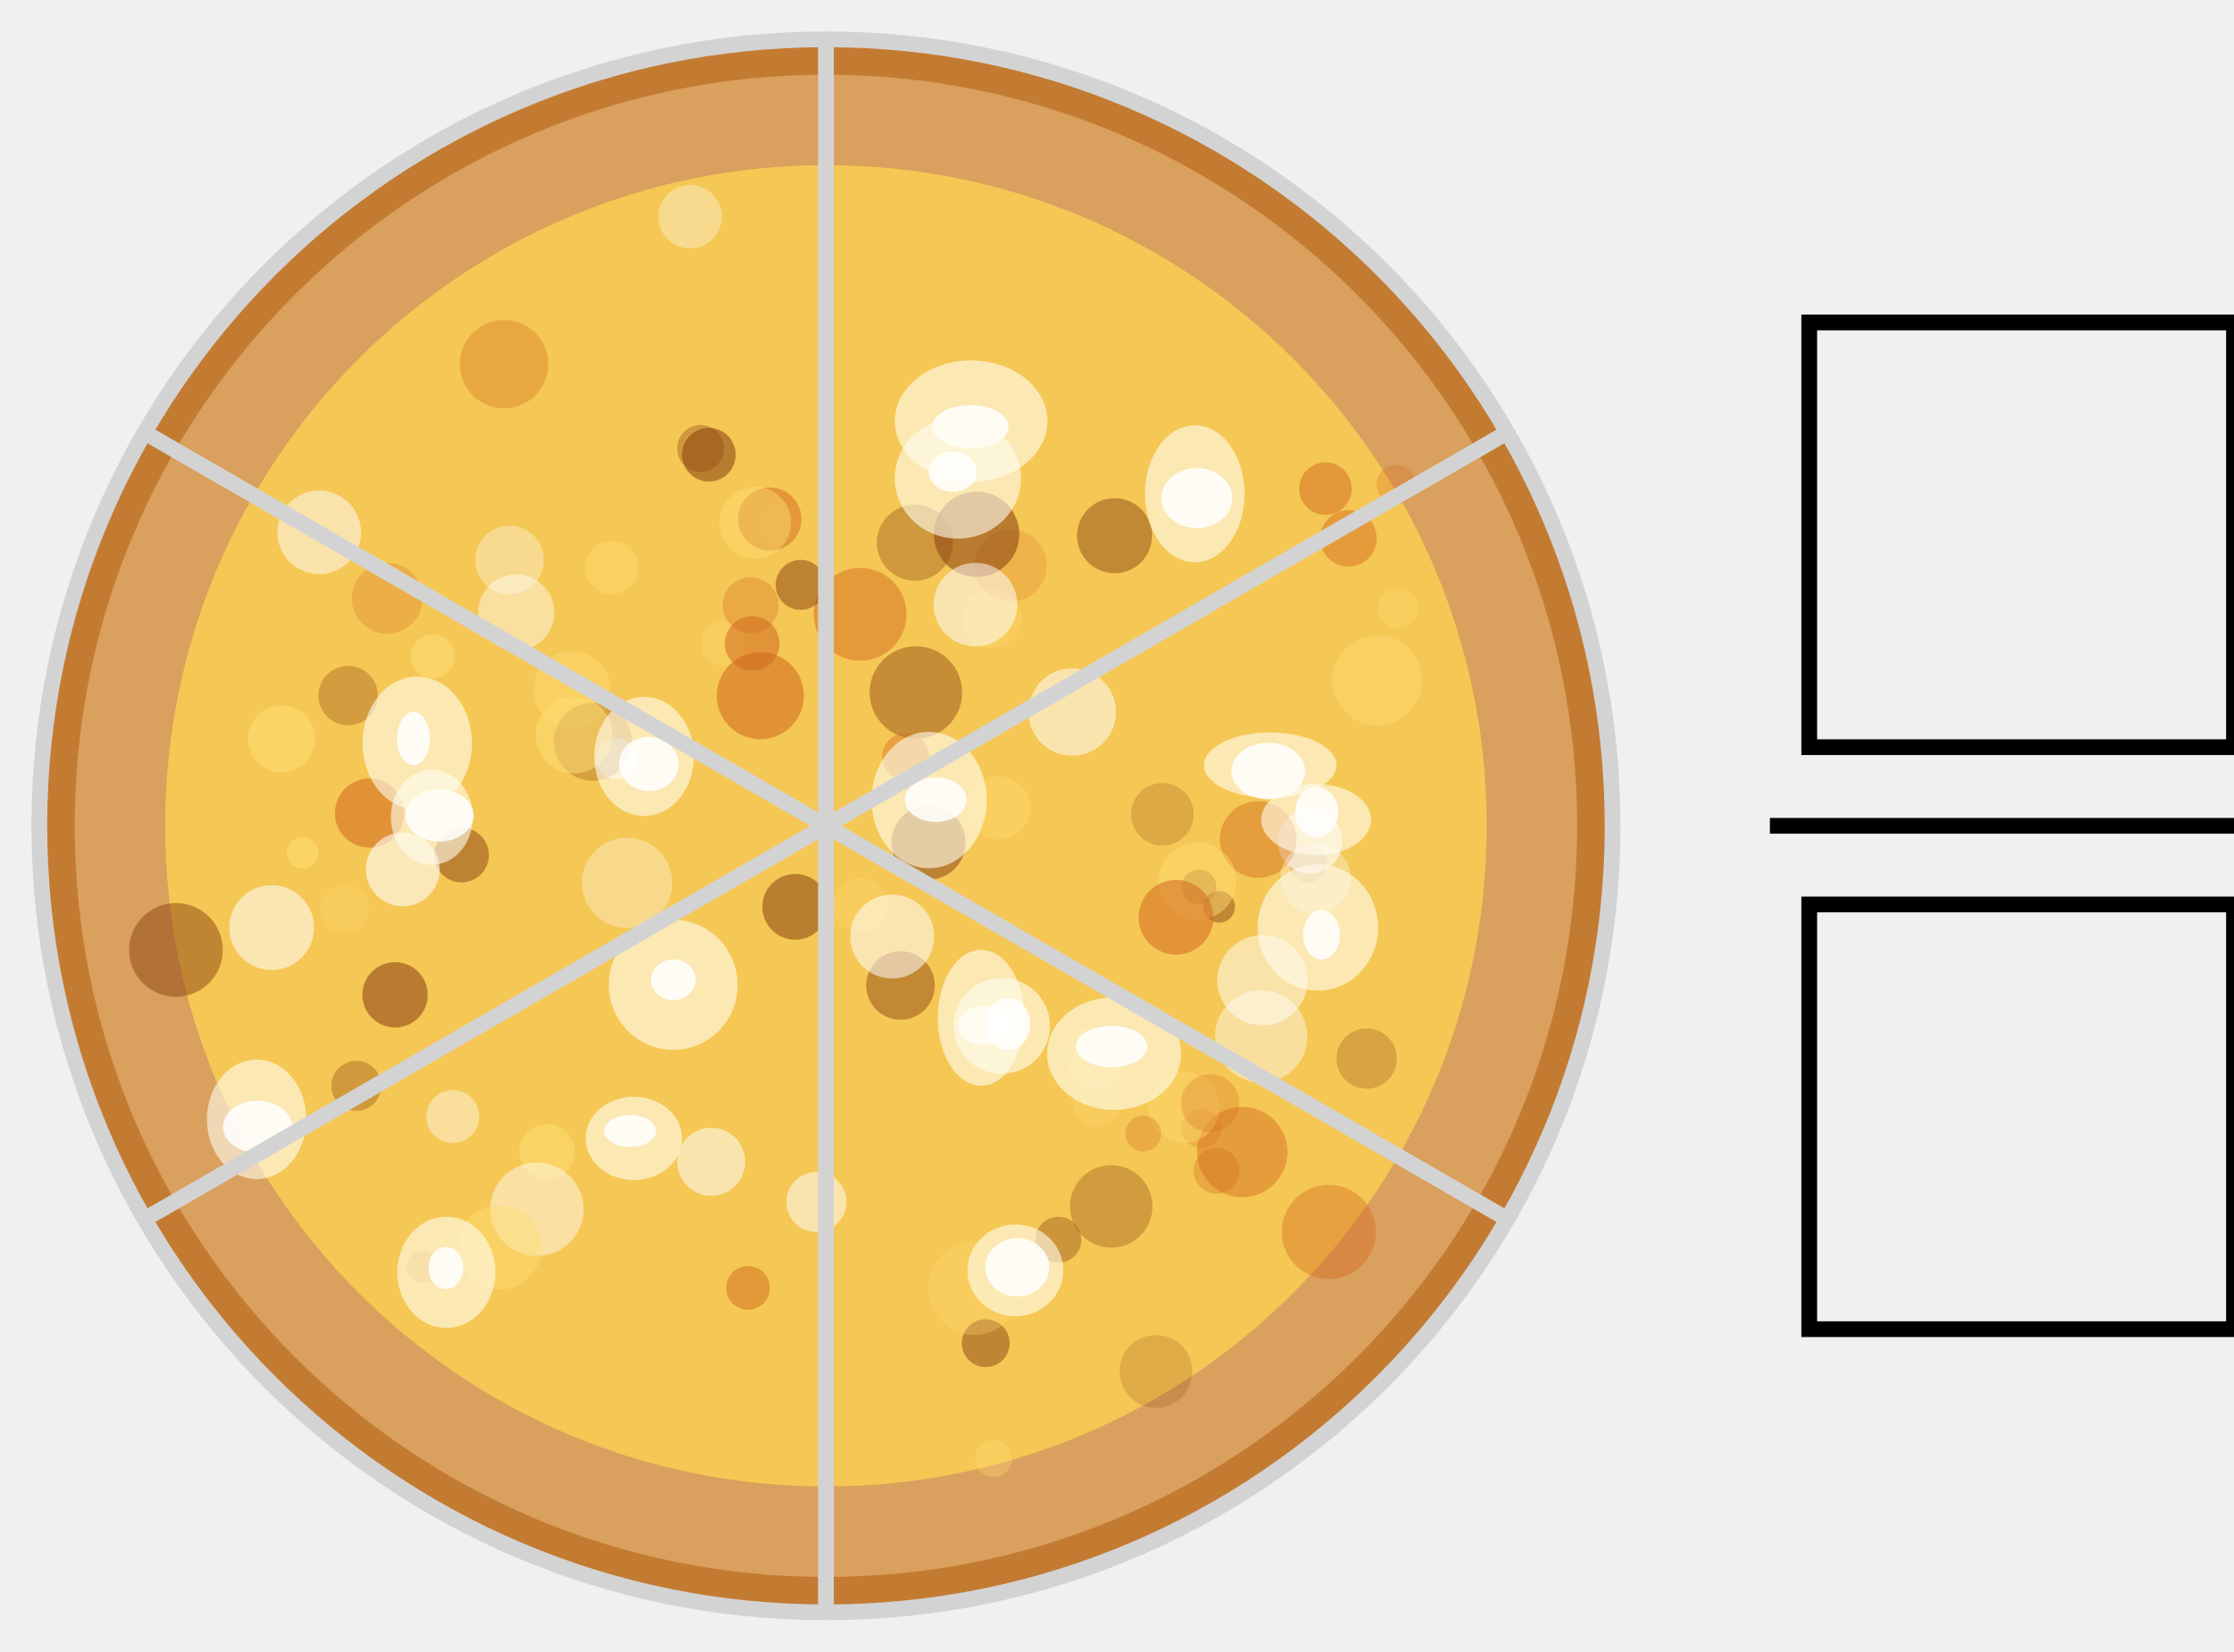
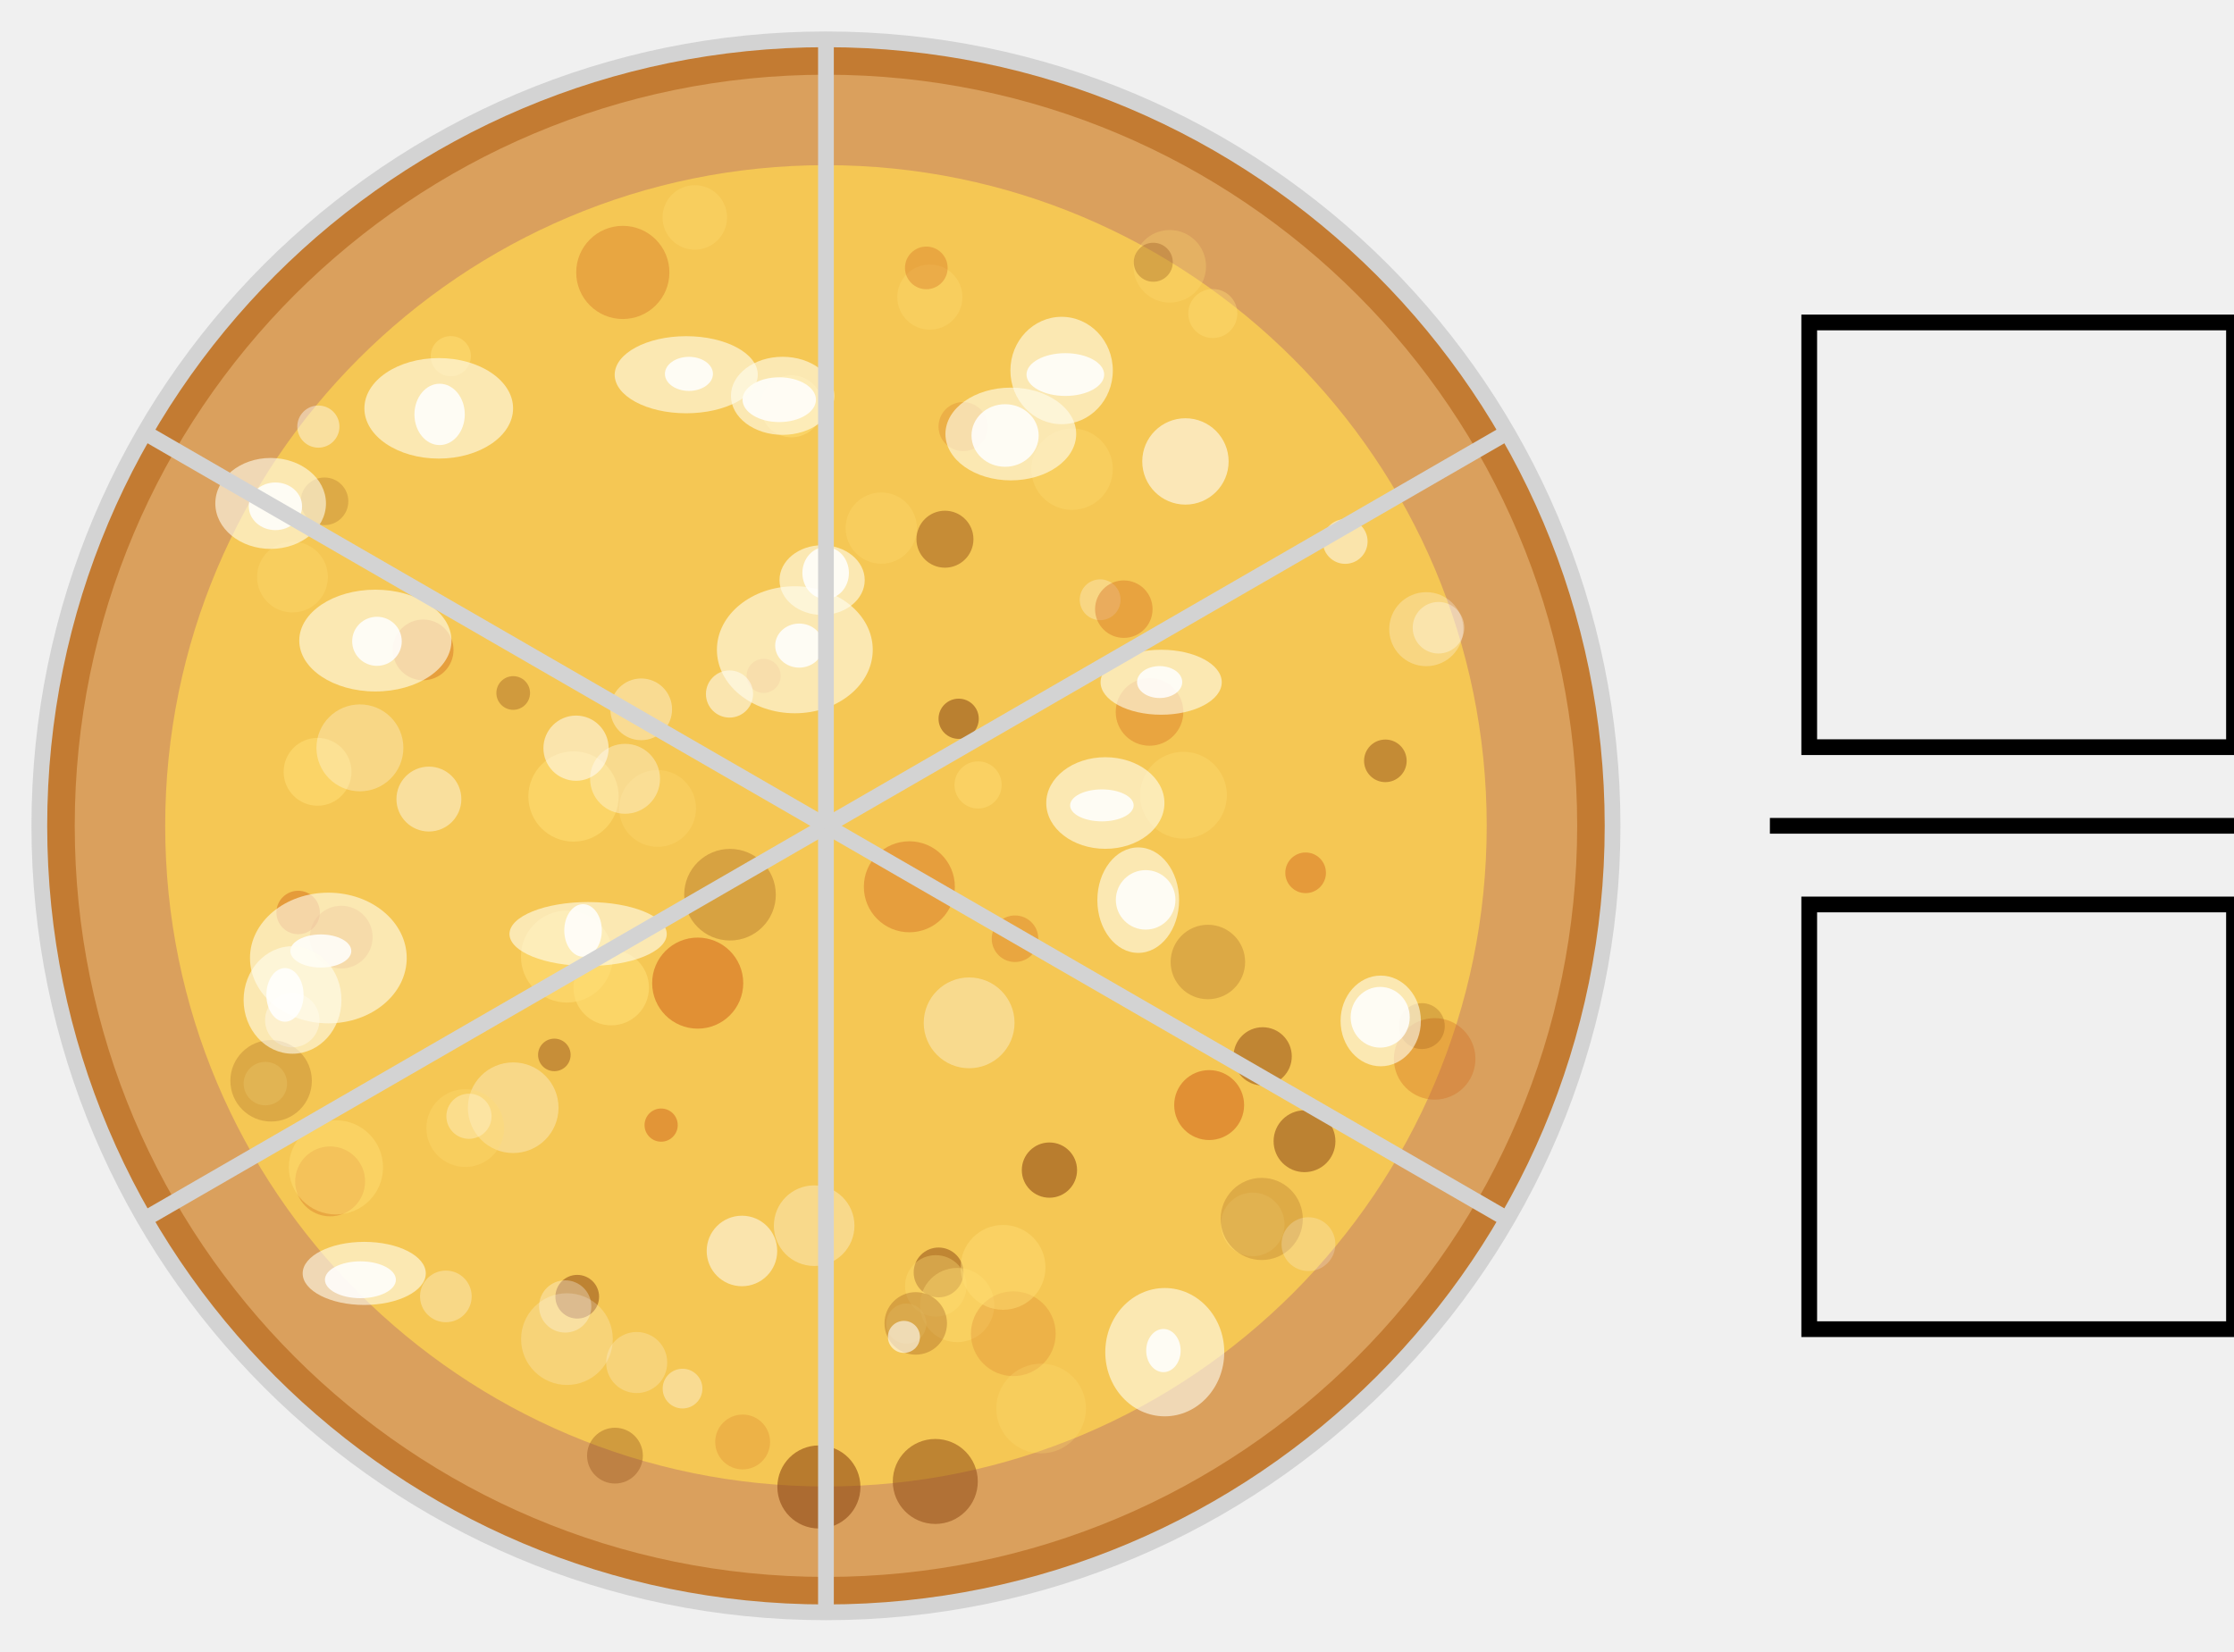
<svg xmlns="http://www.w3.org/2000/svg" xmlns:xlink="http://www.w3.org/1999/xlink" width="284.0" height="210" viewBox="0 0 284.0 210">
  <defs>
-     <clipPath id="clip-4503831632-4503496784">
+     <clipPath id="clip-4462576720-4462241872">
      <circle cx="105.0" cy="105.0" r="100" fill="none" />
    </clipPath>
  </defs>
  <g>
    <circle cx="105.0" cy="105.0" r="100" fill="#F5C754" />
-     <use xlink:href="#clip-4503831632-4503496784" />
-     <g clip-path="url(#clip-4503831632-4503496784)">
+     <use xlink:href="#clip-4462576720-4462241872" />
+     <g clip-path="url(#clip-4462576720-4462241872)">
      <circle cx="105.0" cy="105.0" r="92" stroke="#DAA05D" stroke-width="16" fill="none" />
      <circle cx="105.0" cy="105.0" r="98" stroke="#C37B32" stroke-width="5" fill="none" />
-       <circle cx="152.427" cy="112.776" r="2.213" fill="#8B4513" fill-opacity="0.352" />
-       <circle cx="64.776" cy="71.206" r="4.362" fill="#FFFFFF" fill-opacity="0.339" />
-       <circle cx="22.37" cy="120.78" r="5.956" fill="#8B4513" fill-opacity="0.5" />
-       <circle cx="64.078" cy="46.299" r="5.619" fill="#D2691E" fill-opacity="0.338" />
-       <circle cx="171.428" cy="68.448" r="3.592" fill="#D2691E" fill-opacity="0.462" />
-       <circle cx="116.435" cy="88.045" r="5.878" fill="#8B4513" fill-opacity="0.453" />
-       <circle cx="95.094" cy="163.754" r="2.784" fill="#D2691E" fill-opacity="0.483" />
-       <circle cx="99.138" cy="66.383" r="2.57" fill="#FFDE75" fill-opacity="0.27" />
-       <circle cx="91.923" cy="81.804" r="2.825" fill="#FFDE75" fill-opacity="0.308" />
-       <circle cx="87.734" cy="27.552" r="4.034" fill="#FFFFFF" fill-opacity="0.337" />
-       <circle cx="40.58" cy="67.678" r="5.316" fill="#FFFFFF" fill-opacity="0.502" />
-       <circle cx="46.971" cy="103.373" r="4.397" fill="#D2691E" fill-opacity="0.565" />
-       <circle cx="72.723" cy="87.691" r="4.906" fill="#FFDE75" fill-opacity="0.398" />
-       <circle cx="90.412" cy="147.719" r="4.325" fill="#FFFFFF" fill-opacity="0.517" />
-       <circle cx="160.329" cy="131.783" r="5.871" fill="#FFFFFF" fill-opacity="0.437" />
-       <circle cx="126.313" cy="185.436" r="2.36" fill="#FFDE75" fill-opacity="0.323" />
-       <circle cx="97.853" cy="65.996" r="4.025" fill="#D2691E" fill-opacity="0.511" />
-       <circle cx="166.29" cy="109.837" r="2.427" fill="#8B4513" fill-opacity="0.254" />
-       <circle cx="139.291" cy="134.429" r="3.783" fill="#FFDE75" fill-opacity="0.402" />
-       <circle cx="128.463" cy="71.896" r="4.595" fill="#D2691E" fill-opacity="0.204" />
-       <circle cx="115.106" cy="96.209" r="2.971" fill="#D2691E" fill-opacity="0.395" />
-       <circle cx="90.113" cy="57.814" r="3.412" fill="#8B4513" fill-opacity="0.573" />
-       <circle cx="139.462" cy="140.219" r="3.027" fill="#FFDE75" fill-opacity="0.278" />
-       <circle cx="96.003" cy="66.456" r="4.556" fill="#FFDE75" fill-opacity="0.441" />
-       <circle cx="157.929" cy="146.474" r="5.749" fill="#D2691E" fill-opacity="0.447" />
-       <circle cx="38.476" cy="108.454" r="2.002" fill="#FFDE75" fill-opacity="0.557" />
-       <circle cx="57.561" cy="141.958" r="3.365" fill="#FFFFFF" fill-opacity="0.42" />
-       <circle cx="168.501" cy="62.123" r="3.34" fill="#D2691E" fill-opacity="0.49" />
-       <circle cx="160.495" cy="124.638" r="5.74" fill="#FFFFFF" fill-opacity="0.497" />
-       <circle cx="45.298" cy="138.064" r="3.177" fill="#8B4513" fill-opacity="0.354" />
-       <circle cx="89.07" cy="57.014" r="2.982" fill="#8B4513" fill-opacity="0.357" />
-       <circle cx="103.789" cy="152.823" r="3.821" fill="#FFFFFF" fill-opacity="0.52" />
-       <circle cx="154.991" cy="115.309" r="2.005" fill="#8B4513" fill-opacity="0.492" />
-       <circle cx="78.418" cy="96.486" r="2.601" fill="#FFFFFF" fill-opacity="0.593" />
-       <circle cx="141.691" cy="68.113" r="4.774" fill="#8B4513" fill-opacity="0.479" />
-       <circle cx="69.532" cy="146.449" r="3.528" fill="#FFDE75" fill-opacity="0.515" />
-       <circle cx="152.718" cy="143.457" r="2.51" fill="#D2691E" fill-opacity="0.23" />
-       <circle cx="101.091" cy="115.3" r="4.18" fill="#8B4513" fill-opacity="0.558" />
-       <circle cx="124.147" cy="67.923" r="5.43" fill="#8B4513" fill-opacity="0.577" />
-       <circle cx="118.043" cy="107.128" r="4.71" fill="#8B4513" fill-opacity="0.528" />
-       <circle cx="134.544" cy="157.627" r="2.919" fill="#8B4513" fill-opacity="0.386" />
-       <circle cx="43.805" cy="115.578" r="3.105" fill="#FFDE75" fill-opacity="0.258" />
-       <circle cx="136.316" cy="90.53" r="5.557" fill="#FFFFFF" fill-opacity="0.524" />
-       <circle cx="35.801" cy="93.958" r="4.273" fill="#FFDE75" fill-opacity="0.553" />
-       <circle cx="65.63" cy="77.885" r="4.844" fill="#FFFFFF" fill-opacity="0.439" />
-       <circle cx="75.365" cy="94.31" r="4.971" fill="#8B4513" fill-opacity="0.292" />
-       <circle cx="168.93" cy="156.637" r="5.986" fill="#D2691E" fill-opacity="0.405" />
-       <circle cx="68.256" cy="153.751" r="5.935" fill="#FFFFFF" fill-opacity="0.457" />
-       <circle cx="177.48" cy="61.603" r="2.495" fill="#D2691E" fill-opacity="0.285" />
-       <circle cx="116.31" cy="68.997" r="4.836" fill="#8B4513" fill-opacity="0.361" />
-       <circle cx="147.766" cy="103.538" r="3.976" fill="#8B4513" fill-opacity="0.231" />
-       <circle cx="126.945" cy="102.715" r="4.027" fill="#FFDE75" fill-opacity="0.366" />
-       <circle cx="125.314" cy="170.778" r="3.042" fill="#8B4513" fill-opacity="0.5" />
-       <circle cx="123.834" cy="163.827" r="5.907" fill="#FFDE75" fill-opacity="0.293" />
-       <circle cx="50.221" cy="126.491" r="4.152" fill="#8B4513" fill-opacity="0.577" />
-       <circle cx="166.526" cy="106.959" r="4.112" fill="#FFFFFF" fill-opacity="0.56" />
-       <circle cx="159.946" cy="106.736" r="4.877" fill="#D2691E" fill-opacity="0.43" />
-       <circle cx="141.265" cy="153.393" r="5.245" fill="#8B4513" fill-opacity="0.335" />
-       <circle cx="34.537" cy="117.946" r="5.39" fill="#FFFFFF" fill-opacity="0.552" />
-       <circle cx="58.671" cy="108.716" r="3.477" fill="#8B4513" fill-opacity="0.527" />
-       <circle cx="95.624" cy="81.814" r="3.469" fill="#D2691E" fill-opacity="0.54" />
-       <circle cx="109.407" cy="115.147" r="3.486" fill="#FFDE75" fill-opacity="0.257" />
-       <circle cx="109.34" cy="78.106" r="5.896" fill="#D2691E" fill-opacity="0.472" />
-       <circle cx="114.479" cy="125.295" r="4.359" fill="#8B4513" fill-opacity="0.482" />
-       <circle cx="55.013" cy="83.43" r="2.788" fill="#FFDE75" fill-opacity="0.587" />
-       <circle cx="146.954" cy="174.38" r="4.621" fill="#8B4513" fill-opacity="0.214" />
-       <circle cx="77.768" cy="72.18" r="3.383" fill="#FFDE75" fill-opacity="0.442" />
-       <circle cx="101.787" cy="74.365" r="3.176" fill="#8B4513" fill-opacity="0.52" />
-       <circle cx="113.42" cy="119.075" r="5.34" fill="#FFFFFF" fill-opacity="0.537" />
-       <circle cx="95.425" cy="76.963" r="3.562" fill="#D2691E" fill-opacity="0.312" />
-       <circle cx="79.718" cy="112.249" r="5.737" fill="#FFFFFF" fill-opacity="0.331" />
-       <circle cx="53.736" cy="161.111" r="2.037" fill="#D2691E" fill-opacity="0.214" />
-       <circle cx="150.513" cy="140.78" r="4.537" fill="#FFDE75" fill-opacity="0.391" />
-       <circle cx="177.789" cy="77.332" r="2.563" fill="#FFDE75" fill-opacity="0.317" />
-       <circle cx="51.205" cy="110.541" r="4.688" fill="#FFFFFF" fill-opacity="0.586" />
-       <circle cx="126.08" cy="78.689" r="3.759" fill="#FFDE75" fill-opacity="0.275" />
-       <circle cx="44.256" cy="88.445" r="3.778" fill="#8B4513" fill-opacity="0.328" />
-       <circle cx="154.658" cy="148.855" r="2.918" fill="#D2691E" fill-opacity="0.327" />
-       <circle cx="49.226" cy="76.075" r="4.505" fill="#D2691E" fill-opacity="0.268" />
-       <circle cx="173.74" cy="134.593" r="3.831" fill="#8B4513" fill-opacity="0.271" />
-       <circle cx="72.995" cy="93.457" r="4.885" fill="#FFDE75" fill-opacity="0.526" />
-       <circle cx="175.078" cy="86.513" r="5.742" fill="#FFDE75" fill-opacity="0.385" />
-       <circle cx="167.244" cy="111.691" r="4.482" fill="#FFFFFF" fill-opacity="0.332" />
-       <circle cx="153.846" cy="140.28" r="3.703" fill="#D2691E" fill-opacity="0.28" />
-       <circle cx="145.341" cy="144.136" r="2.276" fill="#D2691E" fill-opacity="0.302" />
-       <circle cx="152.225" cy="112.046" r="4.935" fill="#FFDE75" fill-opacity="0.466" />
-       <circle cx="124.005" cy="76.877" r="5.316" fill="#FFFFFF" fill-opacity="0.522" />
-       <circle cx="149.507" cy="116.626" r="4.752" fill="#D2691E" fill-opacity="0.537" />
-       <circle cx="63.483" cy="158.607" r="5.354" fill="#FFDE75" fill-opacity="0.488" />
-       <circle cx="96.661" cy="88.451" r="5.536" fill="#D2691E" fill-opacity="0.563" />
-       <ellipse cx="54.899" cy="103.902" rx="5.206" ry="6.047" fill="#FFFDF0" fill-opacity="0.6" />
-       <ellipse cx="55.872" cy="103.681" rx="4.338" ry="3.318" fill="#FFFFFF" fill-opacity="0.85" />
-       <ellipse cx="123.45" cy="53.543" rx="9.703" ry="7.721" fill="#FFFDF0" fill-opacity="0.6" />
-       <ellipse cx="123.371" cy="54.259" rx="4.855" ry="2.747" fill="#FFFFFF" fill-opacity="0.85" />
-       <ellipse cx="141.636" cy="133.957" rx="8.523" ry="7.158" fill="#FFFDF0" fill-opacity="0.6" />
-       <ellipse cx="141.316" cy="133.066" rx="4.536" ry="2.625" fill="#FFFFFF" fill-opacity="0.85" />
-       <ellipse cx="118.112" cy="101.722" rx="7.315" ry="8.672" fill="#FFFDF0" fill-opacity="0.6" />
-       <ellipse cx="118.964" cy="101.676" rx="3.92" ry="2.84" fill="#FFFFFF" fill-opacity="0.85" />
-       <ellipse cx="124.724" cy="129.41" rx="5.499" ry="8.64" fill="#FFFDF0" fill-opacity="0.6" />
-       <ellipse cx="125.041" cy="130.377" rx="3.243" ry="2.473" fill="#FFFFFF" fill-opacity="0.85" />
-       <ellipse cx="129.081" cy="161.517" rx="6.087" ry="5.838" fill="#FFFDF0" fill-opacity="0.6" />
-       <ellipse cx="129.329" cy="161.133" rx="4.065" ry="3.712" fill="#FFFFFF" fill-opacity="0.85" />
-       <ellipse cx="161.477" cy="97.294" rx="8.429" ry="4.168" fill="#FFFDF0" fill-opacity="0.6" />
-       <ellipse cx="161.231" cy="98.027" rx="4.682" ry="3.593" fill="#FFFFFF" fill-opacity="0.85" />
-       <ellipse cx="151.89" cy="62.786" rx="6.332" ry="8.714" fill="#FFFDF0" fill-opacity="0.6" />
-       <ellipse cx="152.151" cy="63.336" rx="4.509" ry="3.832" fill="#FFFFFF" fill-opacity="0.85" />
-       <ellipse cx="127.344" cy="130.44" rx="6.134" ry="6.084" fill="#FFFDF0" fill-opacity="0.6" />
-       <ellipse cx="128.151" cy="130.205" rx="2.819" ry="3.317" fill="#FFFFFF" fill-opacity="0.85" />
-       <ellipse cx="167.536" cy="117.926" rx="7.66" ry="8.028" fill="#FFFDF0" fill-opacity="0.6" />
-       <ellipse cx="167.994" cy="118.863" rx="2.347" ry="3.143" fill="#FFFFFF" fill-opacity="0.85" />
-       <ellipse cx="80.583" cy="144.744" rx="6.126" ry="5.299" fill="#FFFDF0" fill-opacity="0.6" />
-       <ellipse cx="80.1" cy="143.811" rx="3.299" ry="2.035" fill="#FFFFFF" fill-opacity="0.85" />
-       <ellipse cx="32.627" cy="142.319" rx="6.323" ry="7.599" fill="#FFFDF0" fill-opacity="0.6" />
-       <ellipse cx="32.748" cy="143.265" rx="4.4" ry="3.31" fill="#FFFFFF" fill-opacity="0.85" />
-       <ellipse cx="81.881" cy="96.177" rx="6.342" ry="7.578" fill="#FFFDF0" fill-opacity="0.6" />
-       <ellipse cx="82.486" cy="97.131" rx="3.783" ry="3.453" fill="#FFFFFF" fill-opacity="0.85" />
-       <ellipse cx="56.739" cy="161.768" rx="6.236" ry="7.071" fill="#FFFDF0" fill-opacity="0.6" />
-       <ellipse cx="56.689" cy="161.225" rx="2.211" ry="2.681" fill="#FFFFFF" fill-opacity="0.85" />
-       <ellipse cx="85.583" cy="125.221" rx="8.188" ry="8.271" fill="#FFFDF0" fill-opacity="0.6" />
-       <ellipse cx="85.597" cy="124.57" rx="2.833" ry="2.59" fill="#FFFFFF" fill-opacity="0.85" />
-       <ellipse cx="167.32" cy="104.218" rx="6.982" ry="4.529" fill="#FFFDF0" fill-opacity="0.6" />
-       <ellipse cx="167.386" cy="103.252" rx="2.736" ry="3.19" fill="#FFFFFF" fill-opacity="0.85" />
-       <ellipse cx="53.044" cy="94.486" rx="6.955" ry="8.46" fill="#FFFDF0" fill-opacity="0.6" />
-       <ellipse cx="52.565" cy="93.904" rx="2.096" ry="3.397" fill="#FFFFFF" fill-opacity="0.85" />
-       <ellipse cx="121.775" cy="60.808" rx="8.032" ry="7.674" fill="#FFFDF0" fill-opacity="0.6" />
-       <ellipse cx="121.116" cy="59.995" rx="3.05" ry="2.542" fill="#FFFFFF" fill-opacity="0.85" />
+       <circle cx="97.08" cy="85.938" r="2.164" fill="#D2691E" fill-opacity="0.252" />
+       <circle cx="115.603" cy="112.752" r="5.785" fill="#D2691E" fill-opacity="0.432" />
+       <circle cx="139.857" cy="76.257" r="2.595" fill="#FFFFFF" fill-opacity="0.277" />
+       <circle cx="119.318" cy="161.786" r="3.167" fill="#8B4513" fill-opacity="0.499" />
+       <circle cx="53.795" cy="82.633" r="3.859" fill="#D2691E" fill-opacity="0.42" />
+       <circle cx="65.242" cy="88.111" r="2.141" fill="#8B4513" fill-opacity="0.347" />
+       <circle cx="37.155" cy="129.708" r="3.459" fill="#FFFFFF" fill-opacity="0.395" />
+       <circle cx="118.901" cy="188.362" r="5.403" fill="#8B4513" fill-opacity="0.513" />
+       <circle cx="118.965" cy="163.498" r="3.907" fill="#FFDE75" fill-opacity="0.343" />
+       <circle cx="165.979" cy="110.975" r="2.584" fill="#D2691E" fill-opacity="0.472" />
+       <circle cx="121.678" cy="165.932" r="4.717" fill="#FFDE75" fill-opacity="0.388" />
+       <circle cx="80.938" cy="173.242" r="3.883" fill="#FFFFFF" fill-opacity="0.217" />
+       <circle cx="79.175" cy="34.639" r="5.923" fill="#D2691E" fill-opacity="0.349" />
+       <circle cx="182.869" cy="79.815" r="3.277" fill="#FFFFFF" fill-opacity="0.334" />
+       <circle cx="159.258" cy="155.679" r="4.043" fill="#FFDE75" fill-opacity="0.388" />
+       <circle cx="129.036" cy="119.357" r="2.959" fill="#D2691E" fill-opacity="0.352" />
+       <circle cx="128.816" cy="169.577" r="5.388" fill="#D2691E" fill-opacity="0.215" />
+       <circle cx="94.321" cy="159.056" r="4.483" fill="#FFFFFF" fill-opacity="0.519" />
+       <circle cx="78.178" cy="185.08" r="3.547" fill="#8B4513" fill-opacity="0.336" />
+       <circle cx="72.907" cy="101.27" r="5.741" fill="#FFDE75" fill-opacity="0.561" />
+       <circle cx="86.768" cy="176.557" r="2.525" fill="#FFFFFF" fill-opacity="0.367" />
+       <circle cx="115.223" cy="168.289" r="2.544" fill="#FFDE75" fill-opacity="0.472" />
+       <circle cx="43.382" cy="119.153" r="3.988" fill="#D2691E" fill-opacity="0.326" />
+       <circle cx="160.399" cy="154.985" r="5.224" fill="#8B4513" fill-opacity="0.214" />
+       <circle cx="41.969" cy="150.209" r="4.445" fill="#D2691E" fill-opacity="0.335" />
+       <circle cx="100.619" cy="51.66" r="3.944" fill="#FFDE75" fill-opacity="0.533" />
+       <circle cx="150.7" cy="58.67" r="5.49" fill="#FFFFFF" fill-opacity="0.576" />
+       <circle cx="181.313" cy="79.997" r="4.705" fill="#FFFFFF" fill-opacity="0.272" />
+       <circle cx="59.617" cy="141.93" r="2.872" fill="#FFFFFF" fill-opacity="0.391" />
+       <circle cx="40.369" cy="98.133" r="4.313" fill="#FFDE75" fill-opacity="0.586" />
+       <circle cx="132.354" cy="179.088" r="5.701" fill="#FFDE75" fill-opacity="0.246" />
+       <circle cx="116.414" cy="168.266" r="3.973" fill="#8B4513" fill-opacity="0.287" />
+       <circle cx="88.327" cy="27.645" r="4.098" fill="#FFDE75" fill-opacity="0.308" />
+       <circle cx="33.734" cy="137.776" r="2.763" fill="#FFDE75" fill-opacity="0.57" />
+       <circle cx="42.707" cy="148.428" r="5.987" fill="#FFDE75" fill-opacity="0.485" />
+       <circle cx="72.071" cy="121.624" r="5.847" fill="#FFDE75" fill-opacity="0.577" />
+       <circle cx="88.696" cy="125" r="5.789" fill="#D2691E" fill-opacity="0.584" />
+       <circle cx="182.382" cy="134.633" r="5.183" fill="#D2691E" fill-opacity="0.345" />
+       <circle cx="154.181" cy="39.864" r="3.118" fill="#FFDE75" fill-opacity="0.392" />
+       <circle cx="41.254" cy="63.741" r="3.027" fill="#8B4513" fill-opacity="0.222" />
+       <circle cx="73.383" cy="164.874" r="2.777" fill="#8B4513" fill-opacity="0.516" />
+       <circle cx="136.289" cy="59.651" r="5.179" fill="#FFDE75" fill-opacity="0.301" />
+       <circle cx="65.24" cy="140.843" r="5.762" fill="#FFFFFF" fill-opacity="0.305" />
+       <circle cx="104.104" cy="189.062" r="5.281" fill="#8B4513" fill-opacity="0.575" />
+       <circle cx="73.228" cy="95.128" r="4.145" fill="#FFFFFF" fill-opacity="0.513" />
+       <circle cx="176.116" cy="96.738" r="2.707" fill="#8B4513" fill-opacity="0.462" />
+       <circle cx="94.41" cy="183.343" r="3.486" fill="#D2691E" fill-opacity="0.229" />
+       <circle cx="153.554" cy="122.314" r="4.734" fill="#8B4513" fill-opacity="0.232" />
+       <circle cx="166.339" cy="158.19" r="3.421" fill="#FFFFFF" fill-opacity="0.215" />
+       <circle cx="57.309" cy="45.288" r="2.559" fill="#FFDE75" fill-opacity="0.529" />
+       <circle cx="84.048" cy="143.053" r="2.11" fill="#D2691E" fill-opacity="0.533" />
+       <circle cx="171.011" cy="68.845" r="2.846" fill="#FFFFFF" fill-opacity="0.51" />
+       <circle cx="121.87" cy="91.389" r="2.557" fill="#8B4513" fill-opacity="0.543" />
+       <circle cx="122.429" cy="54.24" r="3.12" fill="#D2691E" fill-opacity="0.24" />
+       <circle cx="92.74" cy="88.241" r="2.998" fill="#FFFFFF" fill-opacity="0.531" />
+       <circle cx="81.513" cy="90.189" r="3.923" fill="#FFFFFF" fill-opacity="0.364" />
+       <circle cx="77.705" cy="125.574" r="4.797" fill="#FFDE75" fill-opacity="0.579" />
+       <circle cx="160.515" cy="134.313" r="3.704" fill="#8B4513" fill-opacity="0.503" />
+       <circle cx="120.128" cy="68.558" r="3.622" fill="#8B4513" fill-opacity="0.452" />
+       <circle cx="118.207" cy="37.775" r="4.142" fill="#FFDE75" fill-opacity="0.304" />
+       <circle cx="92.803" cy="113.758" r="5.823" fill="#8B4513" fill-opacity="0.285" />
+       <circle cx="150.449" cy="101.108" r="5.52" fill="#FFDE75" fill-opacity="0.335" />
+       <circle cx="123.202" cy="130.051" r="5.772" fill="#FFFFFF" fill-opacity="0.343" />
+       <circle cx="124.339" cy="99.802" r="2.998" fill="#FFDE75" fill-opacity="0.454" />
+       <circle cx="103.5" cy="155.842" r="5.123" fill="#FFFFFF" fill-opacity="0.321" />
+       <circle cx="70.472" cy="134.128" r="2.069" fill="#8B4513" fill-opacity="0.432" />
+       <circle cx="148.705" cy="33.861" r="4.612" fill="#FFDE75" fill-opacity="0.277" />
+       <circle cx="117.758" cy="34.061" r="2.712" fill="#D2691E" fill-opacity="0.342" />
+       <circle cx="45.754" cy="95.088" r="5.525" fill="#FFFFFF" fill-opacity="0.296" />
+       <circle cx="146.614" cy="33.344" r="2.479" fill="#8B4513" fill-opacity="0.293" />
+       <circle cx="34.465" cy="137.42" r="5.179" fill="#8B4513" fill-opacity="0.228" />
+       <circle cx="40.473" cy="54.24" r="2.679" fill="#FFFFFF" fill-opacity="0.432" />
+       <circle cx="59.147" cy="143.43" r="4.947" fill="#FFDE75" fill-opacity="0.313" />
+       <circle cx="114.914" cy="169.981" r="2.037" fill="#FFFFFF" fill-opacity="0.58" />
+       <circle cx="133.411" cy="148.774" r="3.512" fill="#8B4513" fill-opacity="0.568" />
+       <circle cx="72.074" cy="170.263" r="5.83" fill="#FFFFFF" fill-opacity="0.209" />
+       <circle cx="83.598" cy="102.791" r="4.884" fill="#FFDE75" fill-opacity="0.29" />
+       <circle cx="112.031" cy="67.147" r="4.527" fill="#FFDE75" fill-opacity="0.295" />
+       <circle cx="180.75" cy="130.465" r="2.917" fill="#8B4513" fill-opacity="0.249" />
+       <circle cx="79.461" cy="99.021" r="4.445" fill="#FFFFFF" fill-opacity="0.34" />
+       <circle cx="165.837" cy="145.105" r="3.93" fill="#8B4513" fill-opacity="0.529" />
+       <circle cx="142.867" cy="77.452" r="3.654" fill="#D2691E" fill-opacity="0.378" />
+       <circle cx="71.853" cy="166.11" r="3.322" fill="#FFFFFF" fill-opacity="0.308" />
+       <circle cx="153.715" cy="140.507" r="4.444" fill="#D2691E" fill-opacity="0.589" />
+       <circle cx="56.68" cy="164.833" r="3.283" fill="#FFFFFF" fill-opacity="0.297" />
+       <circle cx="37.902" cy="116.018" r="2.76" fill="#D2691E" fill-opacity="0.462" />
+       <circle cx="54.524" cy="101.599" r="4.125" fill="#FFFFFF" fill-opacity="0.429" />
+       <circle cx="127.512" cy="161.142" r="5.393" fill="#FFDE75" fill-opacity="0.457" />
+       <circle cx="37.181" cy="73.37" r="4.499" fill="#FFDE75" fill-opacity="0.321" />
+       <circle cx="146.135" cy="90.519" r="4.298" fill="#D2691E" fill-opacity="0.37" />
+       <ellipse cx="101.044" cy="82.615" rx="9.906" ry="8.074" fill="#FFFDF0" fill-opacity="0.6" />
+       <ellipse cx="101.603" cy="82.085" rx="3.057" ry="2.802" fill="#FFFFFF" fill-opacity="0.85" />
+       <ellipse cx="55.775" cy="51.918" rx="9.451" ry="6.389" fill="#FFFDF0" fill-opacity="0.6" />
+       <ellipse cx="55.886" cy="52.69" rx="3.201" ry="3.9" fill="#FFFFFF" fill-opacity="0.85" />
+       <ellipse cx="147.615" cy="86.744" rx="7.703" ry="4.131" fill="#FFFDF0" fill-opacity="0.6" />
+       <ellipse cx="147.421" cy="86.721" rx="2.874" ry="2.03" fill="#FFFFFF" fill-opacity="0.85" />
+       <ellipse cx="99.489" cy="50.327" rx="6.569" ry="4.963" fill="#FFFDF0" fill-opacity="0.6" />
+       <ellipse cx="99.062" cy="50.819" rx="4.666" ry="2.846" fill="#FFFFFF" fill-opacity="0.85" />
+       <ellipse cx="144.698" cy="114.452" rx="5.196" ry="6.705" fill="#FFFDF0" fill-opacity="0.6" />
+       <ellipse cx="145.641" cy="114.415" rx="3.788" ry="3.783" fill="#FFFFFF" fill-opacity="0.85" />
+       <ellipse cx="47.718" cy="81.447" rx="9.674" ry="6.472" fill="#FFFDF0" fill-opacity="0.6" />
+       <ellipse cx="47.922" cy="81.54" rx="3.152" ry="3.121" fill="#FFFFFF" fill-opacity="0.85" />
+       <ellipse cx="87.237" cy="47.645" rx="9.095" ry="4.901" fill="#FFFDF0" fill-opacity="0.6" />
+       <ellipse cx="87.582" cy="47.537" rx="3.054" ry="2.167" fill="#FFFFFF" fill-opacity="0.85" />
+       <ellipse cx="46.303" cy="161.909" rx="7.826" ry="4.011" fill="#FFFDF0" fill-opacity="0.6" />
+       <ellipse cx="45.818" cy="162.718" rx="4.511" ry="2.343" fill="#FFFFFF" fill-opacity="0.85" />
+       <ellipse cx="148.073" cy="171.924" rx="7.563" ry="8.157" fill="#FFFDF0" fill-opacity="0.6" />
+       <ellipse cx="147.902" cy="171.719" rx="2.188" ry="2.746" fill="#FFFFFF" fill-opacity="0.85" />
+       <ellipse cx="175.526" cy="129.809" rx="5.104" ry="5.766" fill="#FFFDF0" fill-opacity="0.6" />
+       <ellipse cx="175.46" cy="129.342" rx="3.756" ry="3.86" fill="#FFFFFF" fill-opacity="0.85" />
+       <ellipse cx="140.518" cy="102.101" rx="7.512" ry="5.824" fill="#FFFDF0" fill-opacity="0.6" />
+       <ellipse cx="140.079" cy="102.401" rx="4.038" ry="2.033" fill="#FFFFFF" fill-opacity="0.85" />
+       <ellipse cx="41.742" cy="121.808" rx="9.963" ry="8.307" fill="#FFFDF0" fill-opacity="0.6" />
+       <ellipse cx="40.784" cy="120.916" rx="3.875" ry="2.106" fill="#FFFFFF" fill-opacity="0.85" />
+       <ellipse cx="134.959" cy="47.108" rx="6.51" ry="6.827" fill="#FFFDF0" fill-opacity="0.6" />
+       <ellipse cx="135.433" cy="47.623" rx="4.936" ry="2.719" fill="#FFFFFF" fill-opacity="0.85" />
+       <ellipse cx="74.765" cy="118.756" rx="9.998" ry="4.064" fill="#FFFDF0" fill-opacity="0.6" />
+       <ellipse cx="74.121" cy="118.304" rx="2.387" ry="3.343" fill="#FFFFFF" fill-opacity="0.85" />
+       <ellipse cx="104.512" cy="73.756" rx="5.417" ry="4.431" fill="#FFFDF0" fill-opacity="0.6" />
+       <ellipse cx="104.961" cy="72.852" rx="2.958" ry="3.301" fill="#FFFFFF" fill-opacity="0.85" />
+       <ellipse cx="128.501" cy="55.181" rx="8.311" ry="5.897" fill="#FFFDF0" fill-opacity="0.6" />
+       <ellipse cx="127.773" cy="55.372" rx="4.27" ry="3.978" fill="#FFFFFF" fill-opacity="0.85" />
+       <ellipse cx="34.406" cy="64.009" rx="7.033" ry="5.781" fill="#FFFDF0" fill-opacity="0.6" />
+       <ellipse cx="35.014" cy="64.374" rx="3.389" ry="3.029" fill="#FFFFFF" fill-opacity="0.85" />
+       <ellipse cx="37.187" cy="127.143" rx="6.219" ry="6.835" fill="#FFFDF0" fill-opacity="0.6" />
+       <ellipse cx="36.228" cy="126.497" rx="2.364" ry="3.412" fill="#FFFFFF" fill-opacity="0.85" />
    </g>
    <path d="M105.0,105.0 L105.0,5.0" stroke="lightgray" stroke-width="2" />
    <path d="M105.0,105.0 L191.603,55" stroke="lightgray" stroke-width="2" />
    <path d="M105.0,105.0 L191.603,155.0" stroke="lightgray" stroke-width="2" />
    <path d="M105.0,105.0 L105.0,205.0" stroke="lightgray" stroke-width="2" />
    <path d="M105.0,105.0 L18.397,155.0" stroke="lightgray" stroke-width="2" />
    <path d="M105.0,105.0 L18.397,55" stroke="lightgray" stroke-width="2" />
    <circle cx="105.0" cy="105.0" r="100" fill="none" stroke="lightgray" stroke-width="2" />
    <rect x="230.0" y="41.0" width="54.0" height="54.0" fill="none" stroke="black" stroke-width="2" />
    <rect x="230.0" y="115.0" width="54.0" height="54.0" fill="none" stroke="black" stroke-width="2" />
    <path d="M225.0,105.0 L289.0,105.0" stroke="black" stroke-width="2" />
  </g>
</svg>
